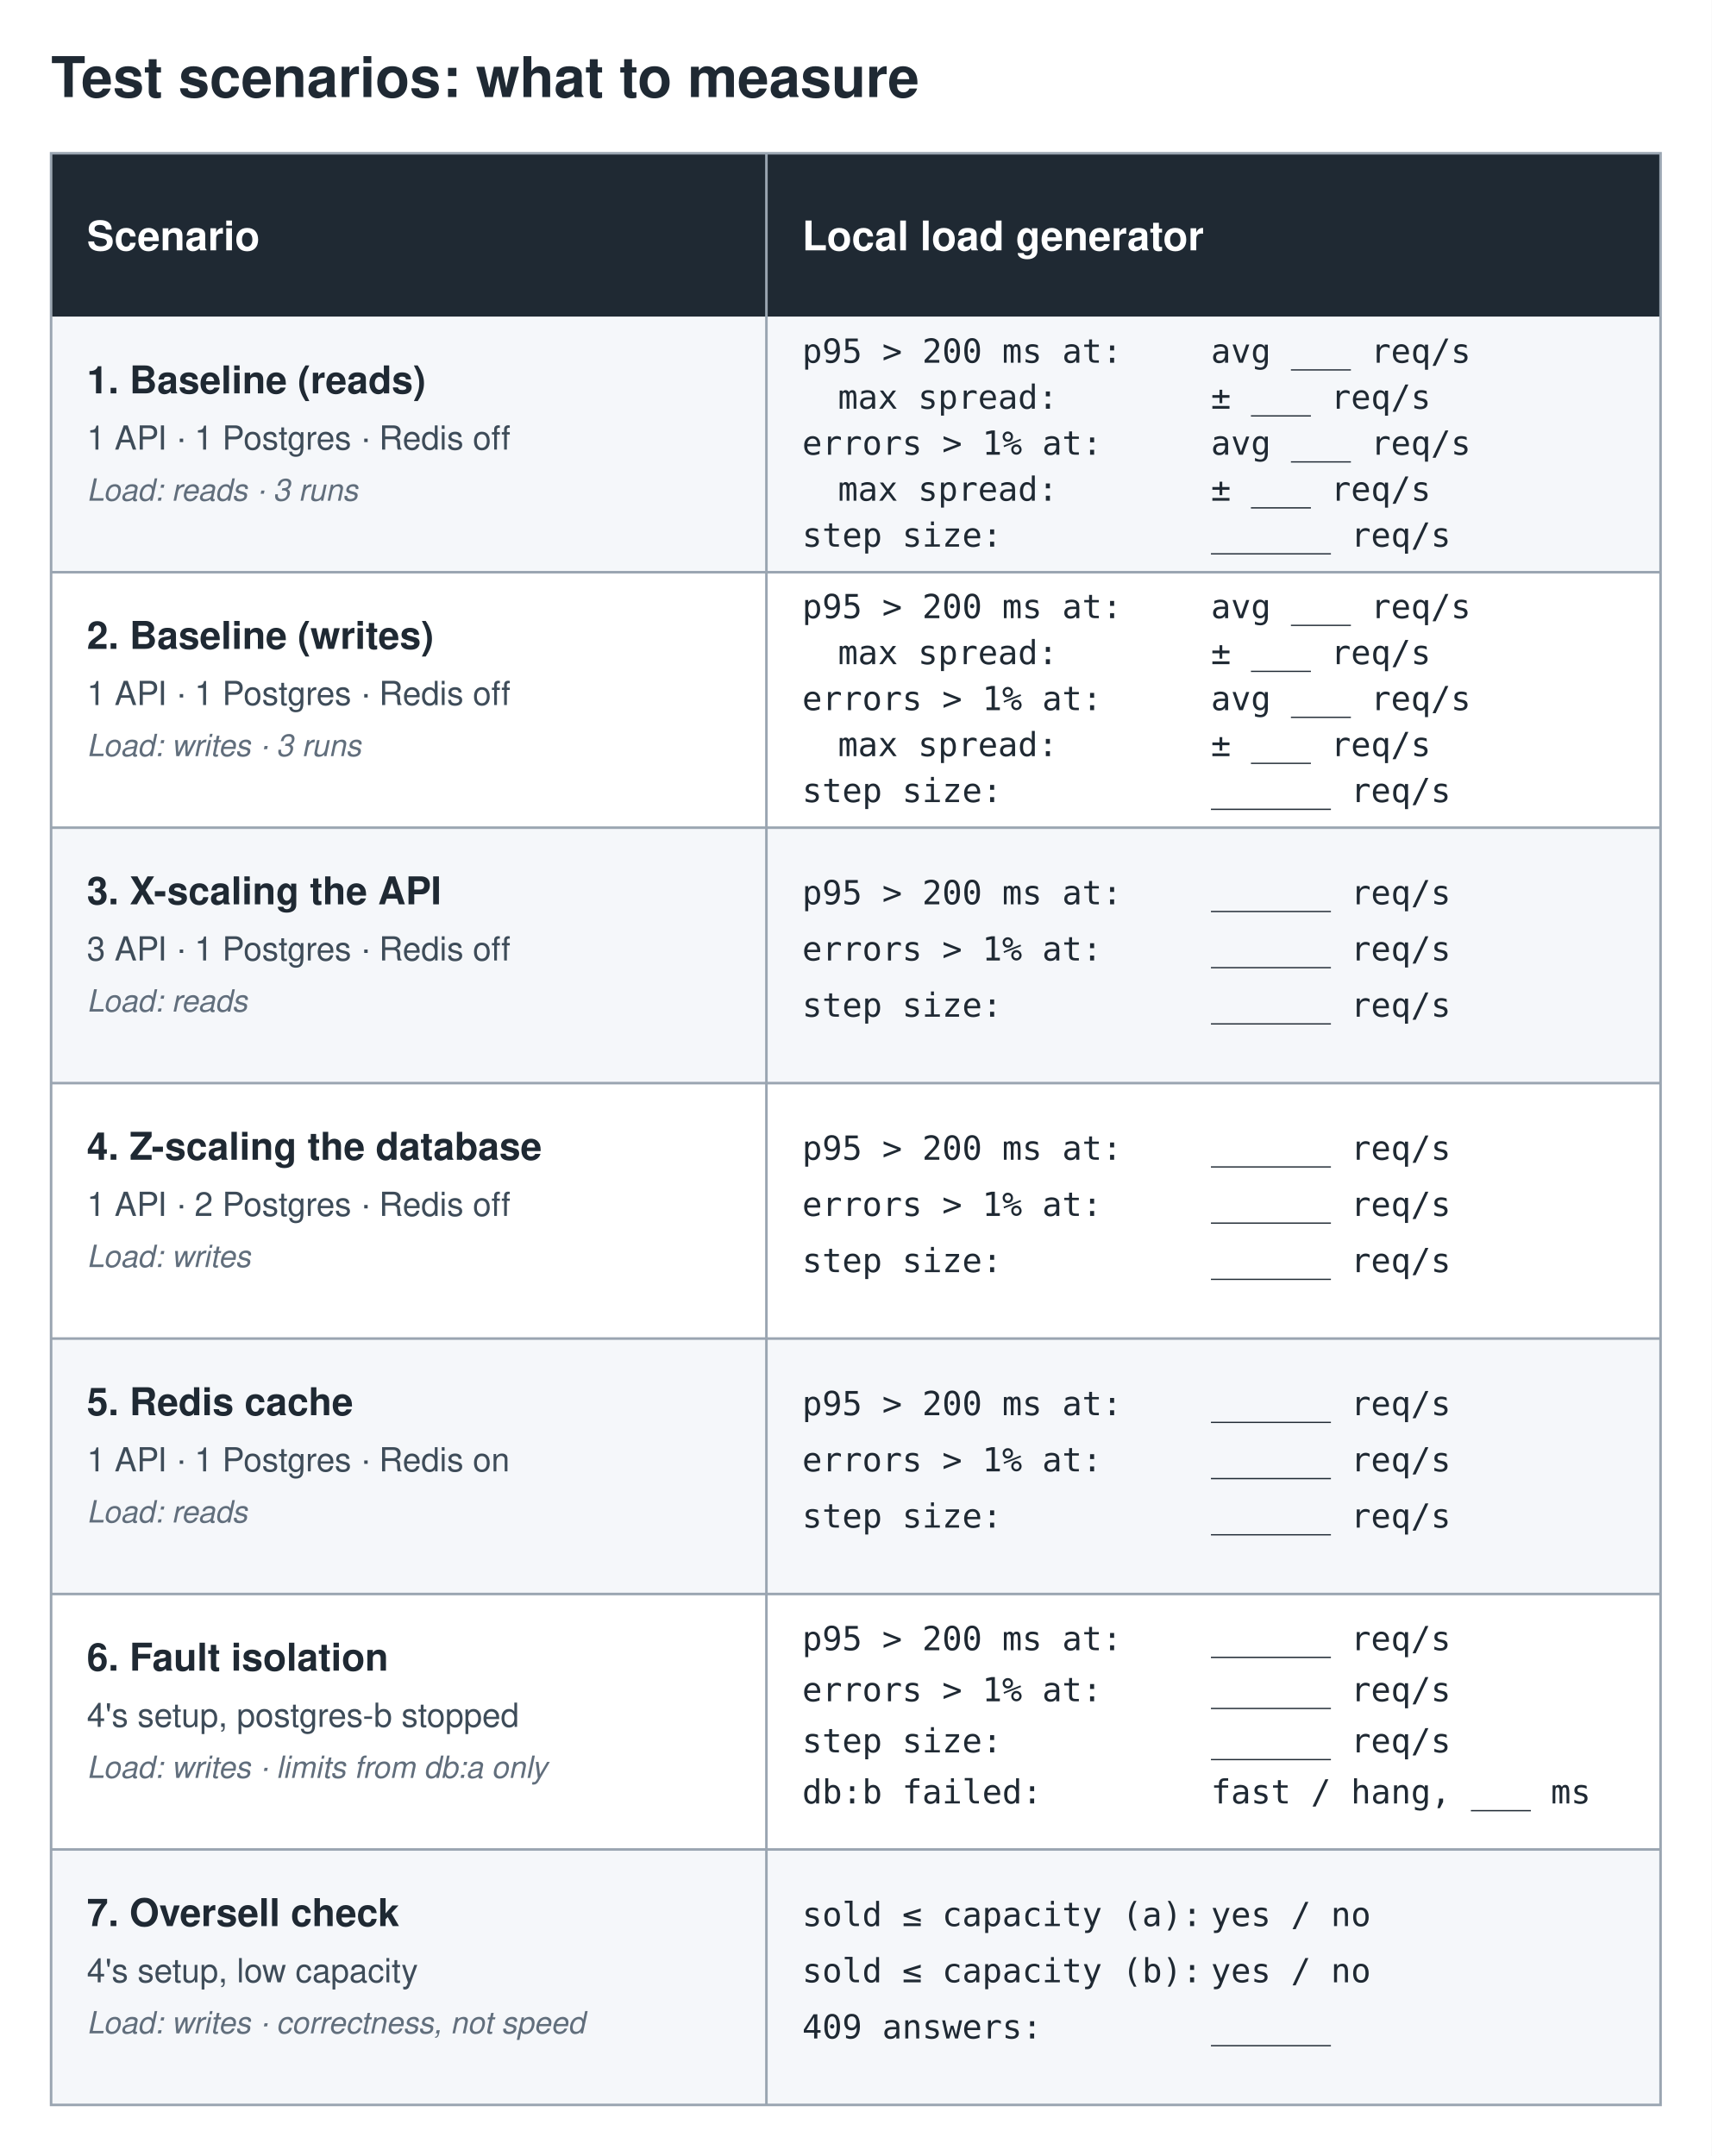
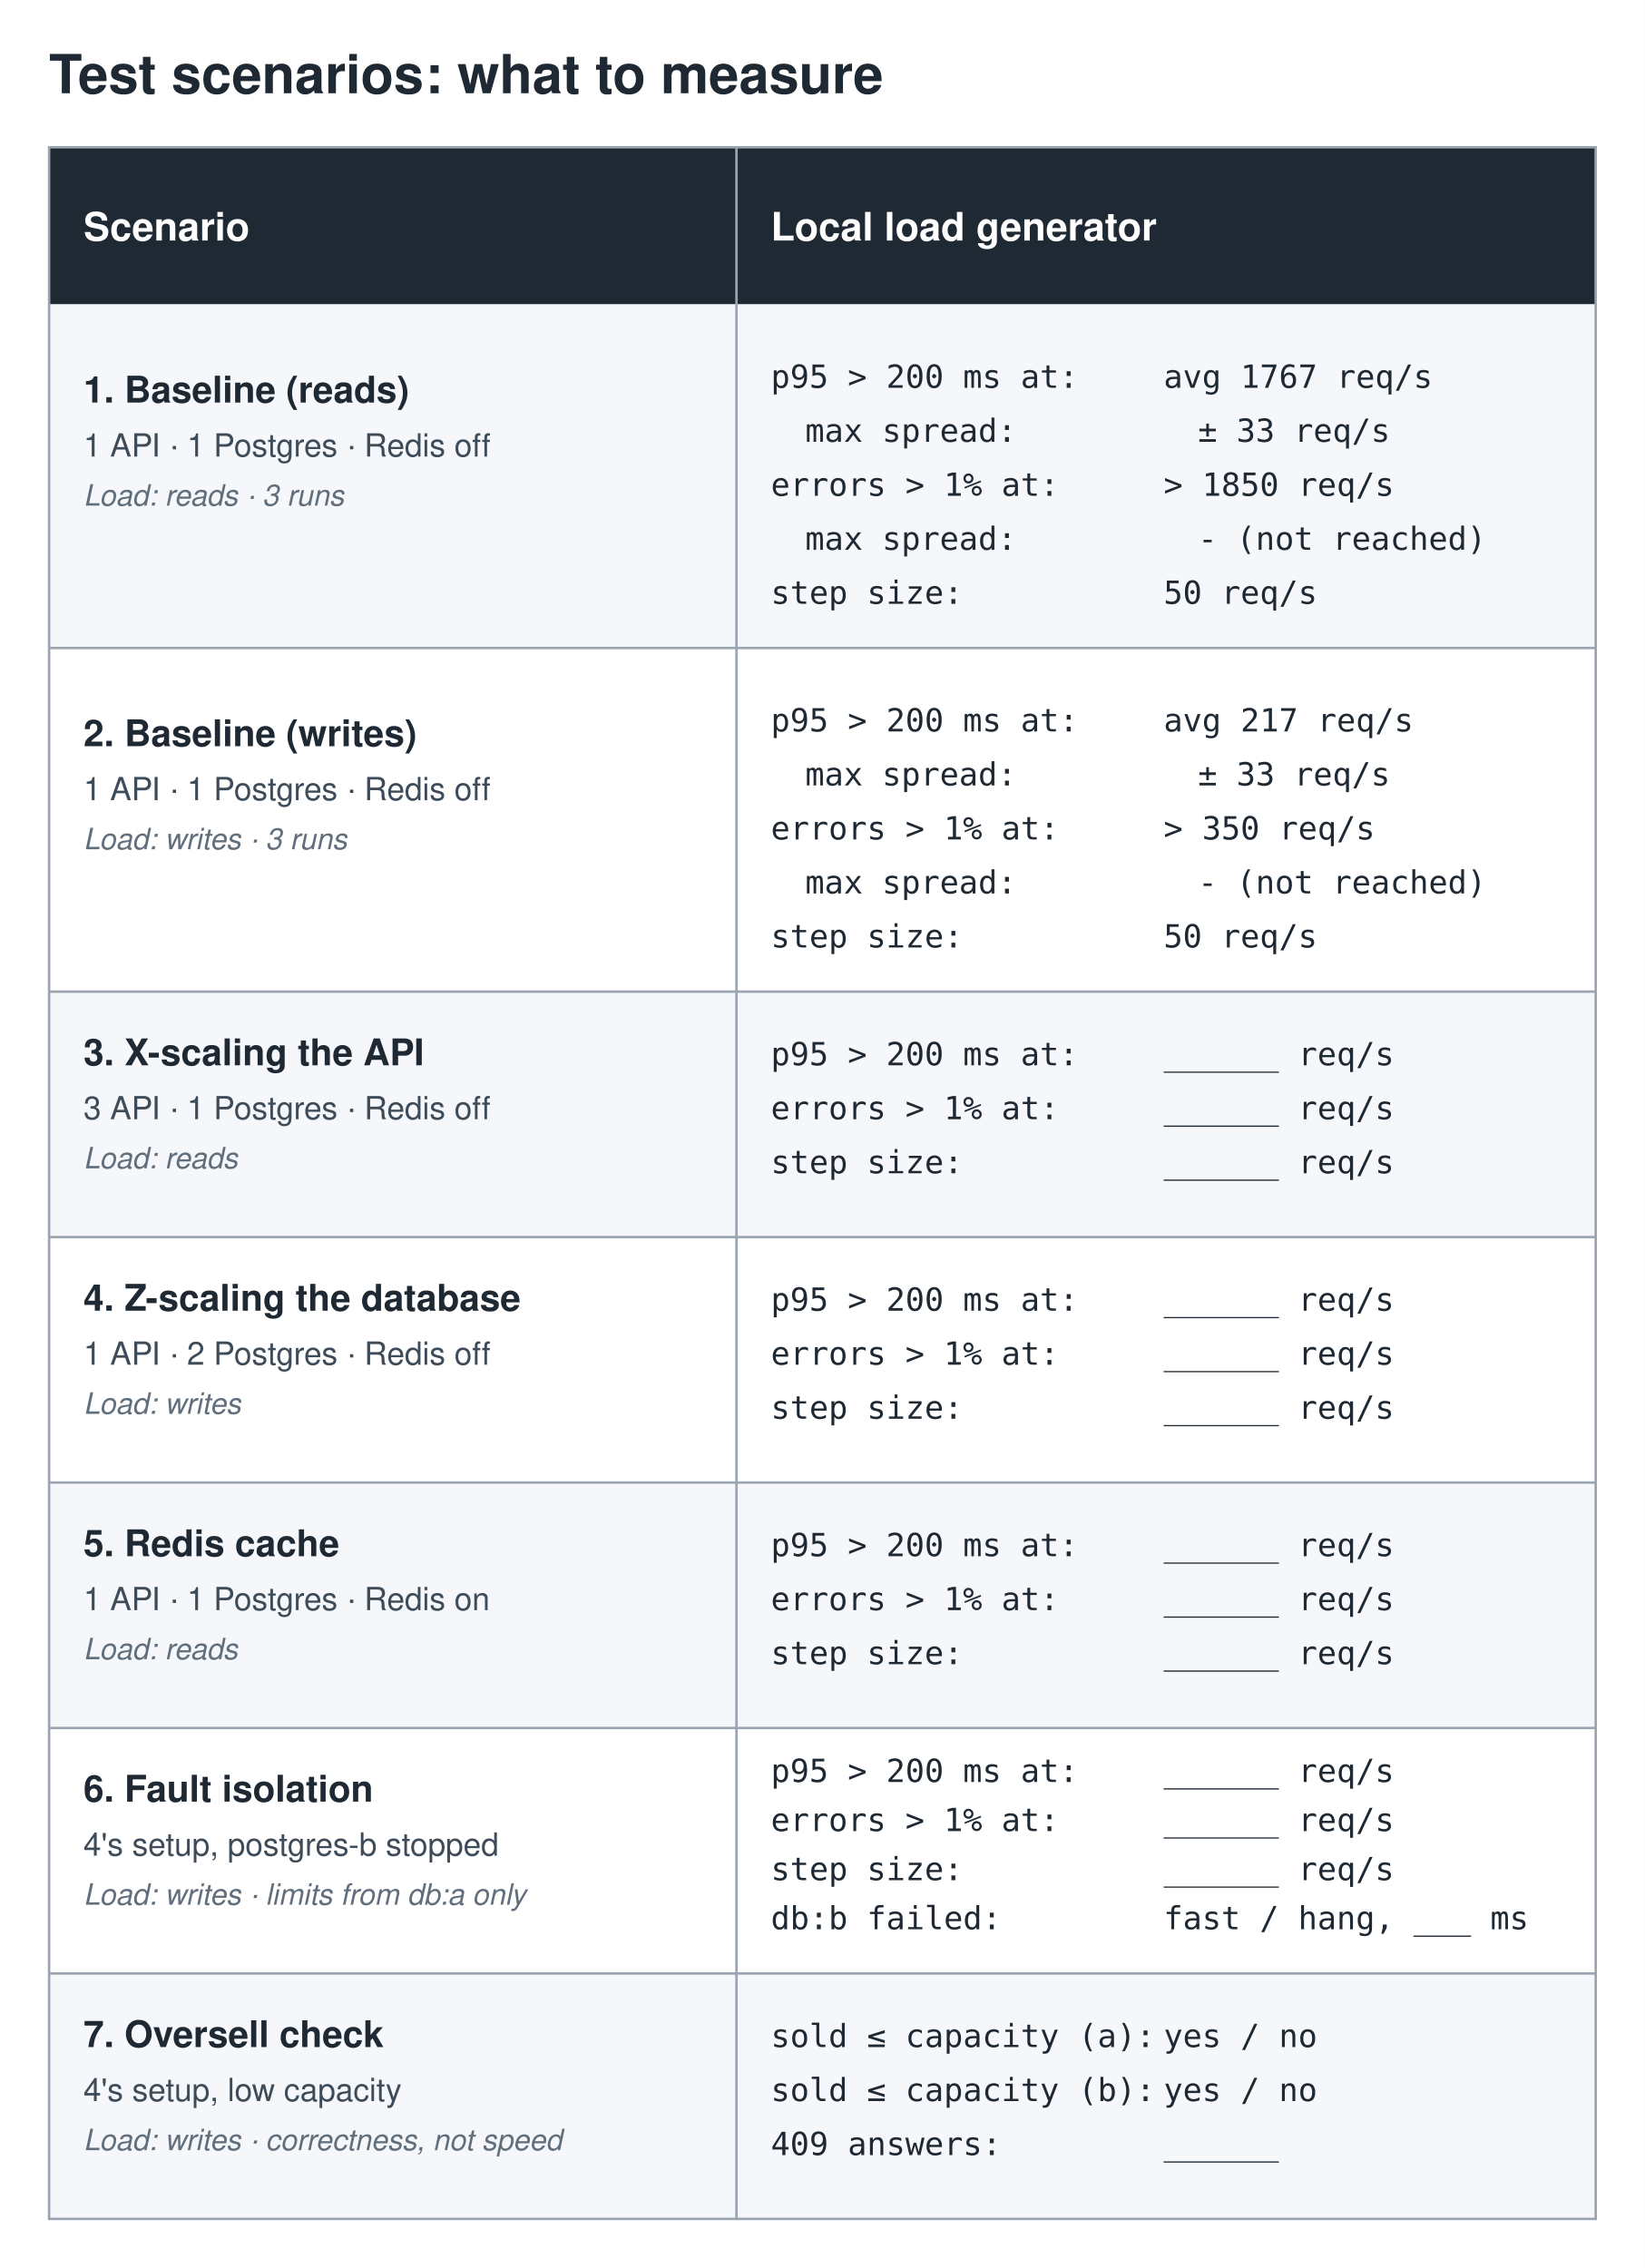
- <svg xmlns="http://www.w3.org/2000/svg" width="670" height="844" viewBox="0 0 670 844" font-family="Segoe UI, Helvetica, Arial, sans-serif">
-   <rect width="670" height="844" fill="#ffffff" />
+ <svg xmlns="http://www.w3.org/2000/svg" width="670" height="924" viewBox="0 0 670 924" font-family="Segoe UI, Helvetica, Arial, sans-serif">
+   <rect width="670" height="924" fill="#ffffff" />
  <text x="20" y="38" font-size="22" font-weight="bold" fill="#1f2933">Test scenarios: what to measure</text>
  <rect x="20" y="60" width="630" height="64" fill="#1f2933" />
  <text x="34" y="98" font-size="16" font-weight="bold" fill="#ffffff">Scenario</text>
  <text x="314" y="98" font-size="16" font-weight="bold" fill="#ffffff">Local load generator</text>
-   <rect x="20" y="124" width="630" height="100" fill="#f5f7fa" />
-   <rect x="20" y="224" width="630" height="100" fill="#ffffff" />
-   <rect x="20" y="324" width="630" height="100" fill="#f5f7fa" />
-   <rect x="20" y="424" width="630" height="100" fill="#ffffff" />
-   <rect x="20" y="524" width="630" height="100" fill="#f5f7fa" />
-   <rect x="20" y="624" width="630" height="100" fill="#ffffff" />
-   <rect x="20" y="724" width="630" height="100" fill="#f5f7fa" />
+   <rect x="20" y="124" width="630" height="140" fill="#f5f7fa" />
+   <rect x="20" y="264" width="630" height="140" fill="#ffffff" />
+   <rect x="20" y="404" width="630" height="100" fill="#f5f7fa" />
+   <rect x="20" y="504" width="630" height="100" fill="#ffffff" />
+   <rect x="20" y="604" width="630" height="100" fill="#f5f7fa" />
+   <rect x="20" y="704" width="630" height="100" fill="#ffffff" />
+   <rect x="20" y="804" width="630" height="100" fill="#f5f7fa" />
  <g stroke="#9aa5b1" stroke-width="1" fill="none">
-     <rect x="20" y="60" width="630" height="764" />
-     <line x1="300" y1="60" x2="300" y2="824" />
-     <line x1="20" y1="224" x2="650" y2="224" />
-     <line x1="20" y1="324" x2="650" y2="324" />
-     <line x1="20" y1="424" x2="650" y2="424" />
-     <line x1="20" y1="524" x2="650" y2="524" />
-     <line x1="20" y1="624" x2="650" y2="624" />
-     <line x1="20" y1="724" x2="650" y2="724" />
+     <rect x="20" y="60" width="630" height="844" />
+     <line x1="300" y1="60" x2="300" y2="904" />
+     <line x1="20" y1="264" x2="650" y2="264" />
+     <line x1="20" y1="404" x2="650" y2="404" />
+     <line x1="20" y1="504" x2="650" y2="504" />
+     <line x1="20" y1="604" x2="650" y2="604" />
+     <line x1="20" y1="704" x2="650" y2="704" />
+     <line x1="20" y1="804" x2="650" y2="804" />
  </g>
-   <text x="34" y="154" font-size="15" font-weight="bold" fill="#1f2933">1. Baseline (reads)</text>
-   <text x="34" y="176" font-size="13" fill="#3e4c59">1 API · 1 Postgres · Redis off</text>
-   <text x="34" y="196" font-size="12" font-style="italic" fill="#616e7c">Load: reads · 3 runs</text>
+   <text x="34" y="164" font-size="15" font-weight="bold" fill="#1f2933">1. Baseline (reads)</text>
+   <text x="34" y="186" font-size="13" fill="#3e4c59">1 API · 1 Postgres · Redis off</text>
+   <text x="34" y="206" font-size="12" font-style="italic" fill="#616e7c">Load: reads · 3 runs</text>
  <g font-family="Consolas, Menlo, monospace" font-size="13" fill="#1f2933">
-     <text x="314" y="142">p95 &gt; 200 ms at:</text>
-     <text x="474" y="142">avg ___ req/s</text>
-     <text x="328" y="160">max spread:</text>
-     <text x="474" y="160">± ___ req/s</text>
-     <text x="314" y="178">errors &gt; 1% at:</text>
-     <text x="474" y="178">avg ___ req/s</text>
-     <text x="328" y="196">max spread:</text>
-     <text x="474" y="196">± ___ req/s</text>
-     <text x="314" y="214">step size:</text>
-     <text x="474" y="214">______ req/s</text>
+     <text x="314" y="158">p95 &gt; 200 ms at:</text>
+     <text x="474" y="158">avg 1767 req/s</text>
+     <text x="328" y="180">max spread:</text>
+     <text x="488" y="180">± 33 req/s</text>
+     <text x="314" y="202">errors &gt; 1% at:</text>
+     <text x="474" y="202">&gt; 1850 req/s</text>
+     <text x="328" y="224">max spread:</text>
+     <text x="488" y="224">- (not reached)</text>
+     <text x="314" y="246">step size:</text>
+     <text x="474" y="246">50 req/s</text>
  </g>
-   <text x="34" y="254" font-size="15" font-weight="bold" fill="#1f2933">2. Baseline (writes)</text>
-   <text x="34" y="276" font-size="13" fill="#3e4c59">1 API · 1 Postgres · Redis off</text>
-   <text x="34" y="296" font-size="12" font-style="italic" fill="#616e7c">Load: writes · 3 runs</text>
+   <text x="34" y="304" font-size="15" font-weight="bold" fill="#1f2933">2. Baseline (writes)</text>
+   <text x="34" y="326" font-size="13" fill="#3e4c59">1 API · 1 Postgres · Redis off</text>
+   <text x="34" y="346" font-size="12" font-style="italic" fill="#616e7c">Load: writes · 3 runs</text>
  <g font-family="Consolas, Menlo, monospace" font-size="13" fill="#1f2933">
-     <text x="314" y="242">p95 &gt; 200 ms at:</text>
-     <text x="474" y="242">avg ___ req/s</text>
-     <text x="328" y="260">max spread:</text>
-     <text x="474" y="260">± ___ req/s</text>
-     <text x="314" y="278">errors &gt; 1% at:</text>
-     <text x="474" y="278">avg ___ req/s</text>
-     <text x="328" y="296">max spread:</text>
-     <text x="474" y="296">± ___ req/s</text>
-     <text x="314" y="314">step size:</text>
-     <text x="474" y="314">______ req/s</text>
+     <text x="314" y="298">p95 &gt; 200 ms at:</text>
+     <text x="474" y="298">avg 217 req/s</text>
+     <text x="328" y="320">max spread:</text>
+     <text x="488" y="320">± 33 req/s</text>
+     <text x="314" y="342">errors &gt; 1% at:</text>
+     <text x="474" y="342">&gt; 350 req/s</text>
+     <text x="328" y="364">max spread:</text>
+     <text x="488" y="364">- (not reached)</text>
+     <text x="314" y="386">step size:</text>
+     <text x="474" y="386">50 req/s</text>
  </g>
-   <text x="34" y="354" font-size="15" font-weight="bold" fill="#1f2933">3. X-scaling the API</text>
-   <text x="34" y="376" font-size="13" fill="#3e4c59">3 API · 1 Postgres · Redis off</text>
-   <text x="34" y="396" font-size="12" font-style="italic" fill="#616e7c">Load: reads</text>
+   <text x="34" y="434" font-size="15" font-weight="bold" fill="#1f2933">3. X-scaling the API</text>
+   <text x="34" y="456" font-size="13" fill="#3e4c59">3 API · 1 Postgres · Redis off</text>
+   <text x="34" y="476" font-size="12" font-style="italic" fill="#616e7c">Load: reads</text>
  <g font-family="Consolas, Menlo, monospace" font-size="13" fill="#1f2933">
-     <text x="314" y="354">p95 &gt; 200 ms at:</text>
-     <text x="474" y="354">______ req/s</text>
-     <text x="314" y="376">errors &gt; 1% at:</text>
-     <text x="474" y="376">______ req/s</text>
-     <text x="314" y="398">step size:</text>
-     <text x="474" y="398">______ req/s</text>
+     <text x="314" y="434">p95 &gt; 200 ms at:</text>
+     <text x="474" y="434">______ req/s</text>
+     <text x="314" y="456">errors &gt; 1% at:</text>
+     <text x="474" y="456">______ req/s</text>
+     <text x="314" y="478">step size:</text>
+     <text x="474" y="478">______ req/s</text>
  </g>
-   <text x="34" y="454" font-size="15" font-weight="bold" fill="#1f2933">4. Z-scaling the database</text>
-   <text x="34" y="476" font-size="13" fill="#3e4c59">1 API · 2 Postgres · Redis off</text>
-   <text x="34" y="496" font-size="12" font-style="italic" fill="#616e7c">Load: writes</text>
+   <text x="34" y="534" font-size="15" font-weight="bold" fill="#1f2933">4. Z-scaling the database</text>
+   <text x="34" y="556" font-size="13" fill="#3e4c59">1 API · 2 Postgres · Redis off</text>
+   <text x="34" y="576" font-size="12" font-style="italic" fill="#616e7c">Load: writes</text>
  <g font-family="Consolas, Menlo, monospace" font-size="13" fill="#1f2933">
-     <text x="314" y="454">p95 &gt; 200 ms at:</text>
-     <text x="474" y="454">______ req/s</text>
-     <text x="314" y="476">errors &gt; 1% at:</text>
-     <text x="474" y="476">______ req/s</text>
-     <text x="314" y="498">step size:</text>
-     <text x="474" y="498">______ req/s</text>
+     <text x="314" y="534">p95 &gt; 200 ms at:</text>
+     <text x="474" y="534">______ req/s</text>
+     <text x="314" y="556">errors &gt; 1% at:</text>
+     <text x="474" y="556">______ req/s</text>
+     <text x="314" y="578">step size:</text>
+     <text x="474" y="578">______ req/s</text>
  </g>
-   <text x="34" y="554" font-size="15" font-weight="bold" fill="#1f2933">5. Redis cache</text>
-   <text x="34" y="576" font-size="13" fill="#3e4c59">1 API · 1 Postgres · Redis on</text>
-   <text x="34" y="596" font-size="12" font-style="italic" fill="#616e7c">Load: reads</text>
+   <text x="34" y="634" font-size="15" font-weight="bold" fill="#1f2933">5. Redis cache</text>
+   <text x="34" y="656" font-size="13" fill="#3e4c59">1 API · 1 Postgres · Redis on</text>
+   <text x="34" y="676" font-size="12" font-style="italic" fill="#616e7c">Load: reads</text>
  <g font-family="Consolas, Menlo, monospace" font-size="13" fill="#1f2933">
-     <text x="314" y="554">p95 &gt; 200 ms at:</text>
-     <text x="474" y="554">______ req/s</text>
-     <text x="314" y="576">errors &gt; 1% at:</text>
-     <text x="474" y="576">______ req/s</text>
-     <text x="314" y="598">step size:</text>
-     <text x="474" y="598">______ req/s</text>
+     <text x="314" y="634">p95 &gt; 200 ms at:</text>
+     <text x="474" y="634">______ req/s</text>
+     <text x="314" y="656">errors &gt; 1% at:</text>
+     <text x="474" y="656">______ req/s</text>
+     <text x="314" y="678">step size:</text>
+     <text x="474" y="678">______ req/s</text>
  </g>
-   <text x="34" y="654" font-size="15" font-weight="bold" fill="#1f2933">6. Fault isolation</text>
-   <text x="34" y="676" font-size="13" fill="#3e4c59">4's setup, postgres-b stopped</text>
-   <text x="34" y="696" font-size="12" font-style="italic" fill="#616e7c">Load: writes · limits from db:a only</text>
+   <text x="34" y="734" font-size="15" font-weight="bold" fill="#1f2933">6. Fault isolation</text>
+   <text x="34" y="756" font-size="13" fill="#3e4c59">4's setup, postgres-b stopped</text>
+   <text x="34" y="776" font-size="12" font-style="italic" fill="#616e7c">Load: writes · limits from db:a only</text>
  <g font-family="Consolas, Menlo, monospace" font-size="13" fill="#1f2933">
-     <text x="314" y="646">p95 &gt; 200 ms at:</text>
-     <text x="474" y="646">______ req/s</text>
-     <text x="314" y="666">errors &gt; 1% at:</text>
-     <text x="474" y="666">______ req/s</text>
-     <text x="314" y="686">step size:</text>
-     <text x="474" y="686">______ req/s</text>
-     <text x="314" y="706">db:b failed:</text>
-     <text x="474" y="706">fast / hang, ___ ms</text>
+     <text x="314" y="726">p95 &gt; 200 ms at:</text>
+     <text x="474" y="726">______ req/s</text>
+     <text x="314" y="746">errors &gt; 1% at:</text>
+     <text x="474" y="746">______ req/s</text>
+     <text x="314" y="766">step size:</text>
+     <text x="474" y="766">______ req/s</text>
+     <text x="314" y="786">db:b failed:</text>
+     <text x="474" y="786">fast / hang, ___ ms</text>
  </g>
-   <text x="34" y="754" font-size="15" font-weight="bold" fill="#1f2933">7. Oversell check</text>
-   <text x="34" y="776" font-size="13" fill="#3e4c59">4's setup, low capacity</text>
-   <text x="34" y="796" font-size="12" font-style="italic" fill="#616e7c">Load: writes · correctness, not speed</text>
+   <text x="34" y="834" font-size="15" font-weight="bold" fill="#1f2933">7. Oversell check</text>
+   <text x="34" y="856" font-size="13" fill="#3e4c59">4's setup, low capacity</text>
+   <text x="34" y="876" font-size="12" font-style="italic" fill="#616e7c">Load: writes · correctness, not speed</text>
  <g font-family="Consolas, Menlo, monospace" font-size="13" fill="#1f2933">
-     <text x="314" y="754">sold ≤ capacity (a):</text>
-     <text x="474" y="754">yes / no</text>
-     <text x="314" y="776">sold ≤ capacity (b):</text>
-     <text x="474" y="776">yes / no</text>
-     <text x="314" y="798">409 answers:</text>
-     <text x="474" y="798">______</text>
+     <text x="314" y="834">sold ≤ capacity (a):</text>
+     <text x="474" y="834">yes / no</text>
+     <text x="314" y="856">sold ≤ capacity (b):</text>
+     <text x="474" y="856">yes / no</text>
+     <text x="314" y="878">409 answers:</text>
+     <text x="474" y="878">______</text>
  </g>
</svg>
